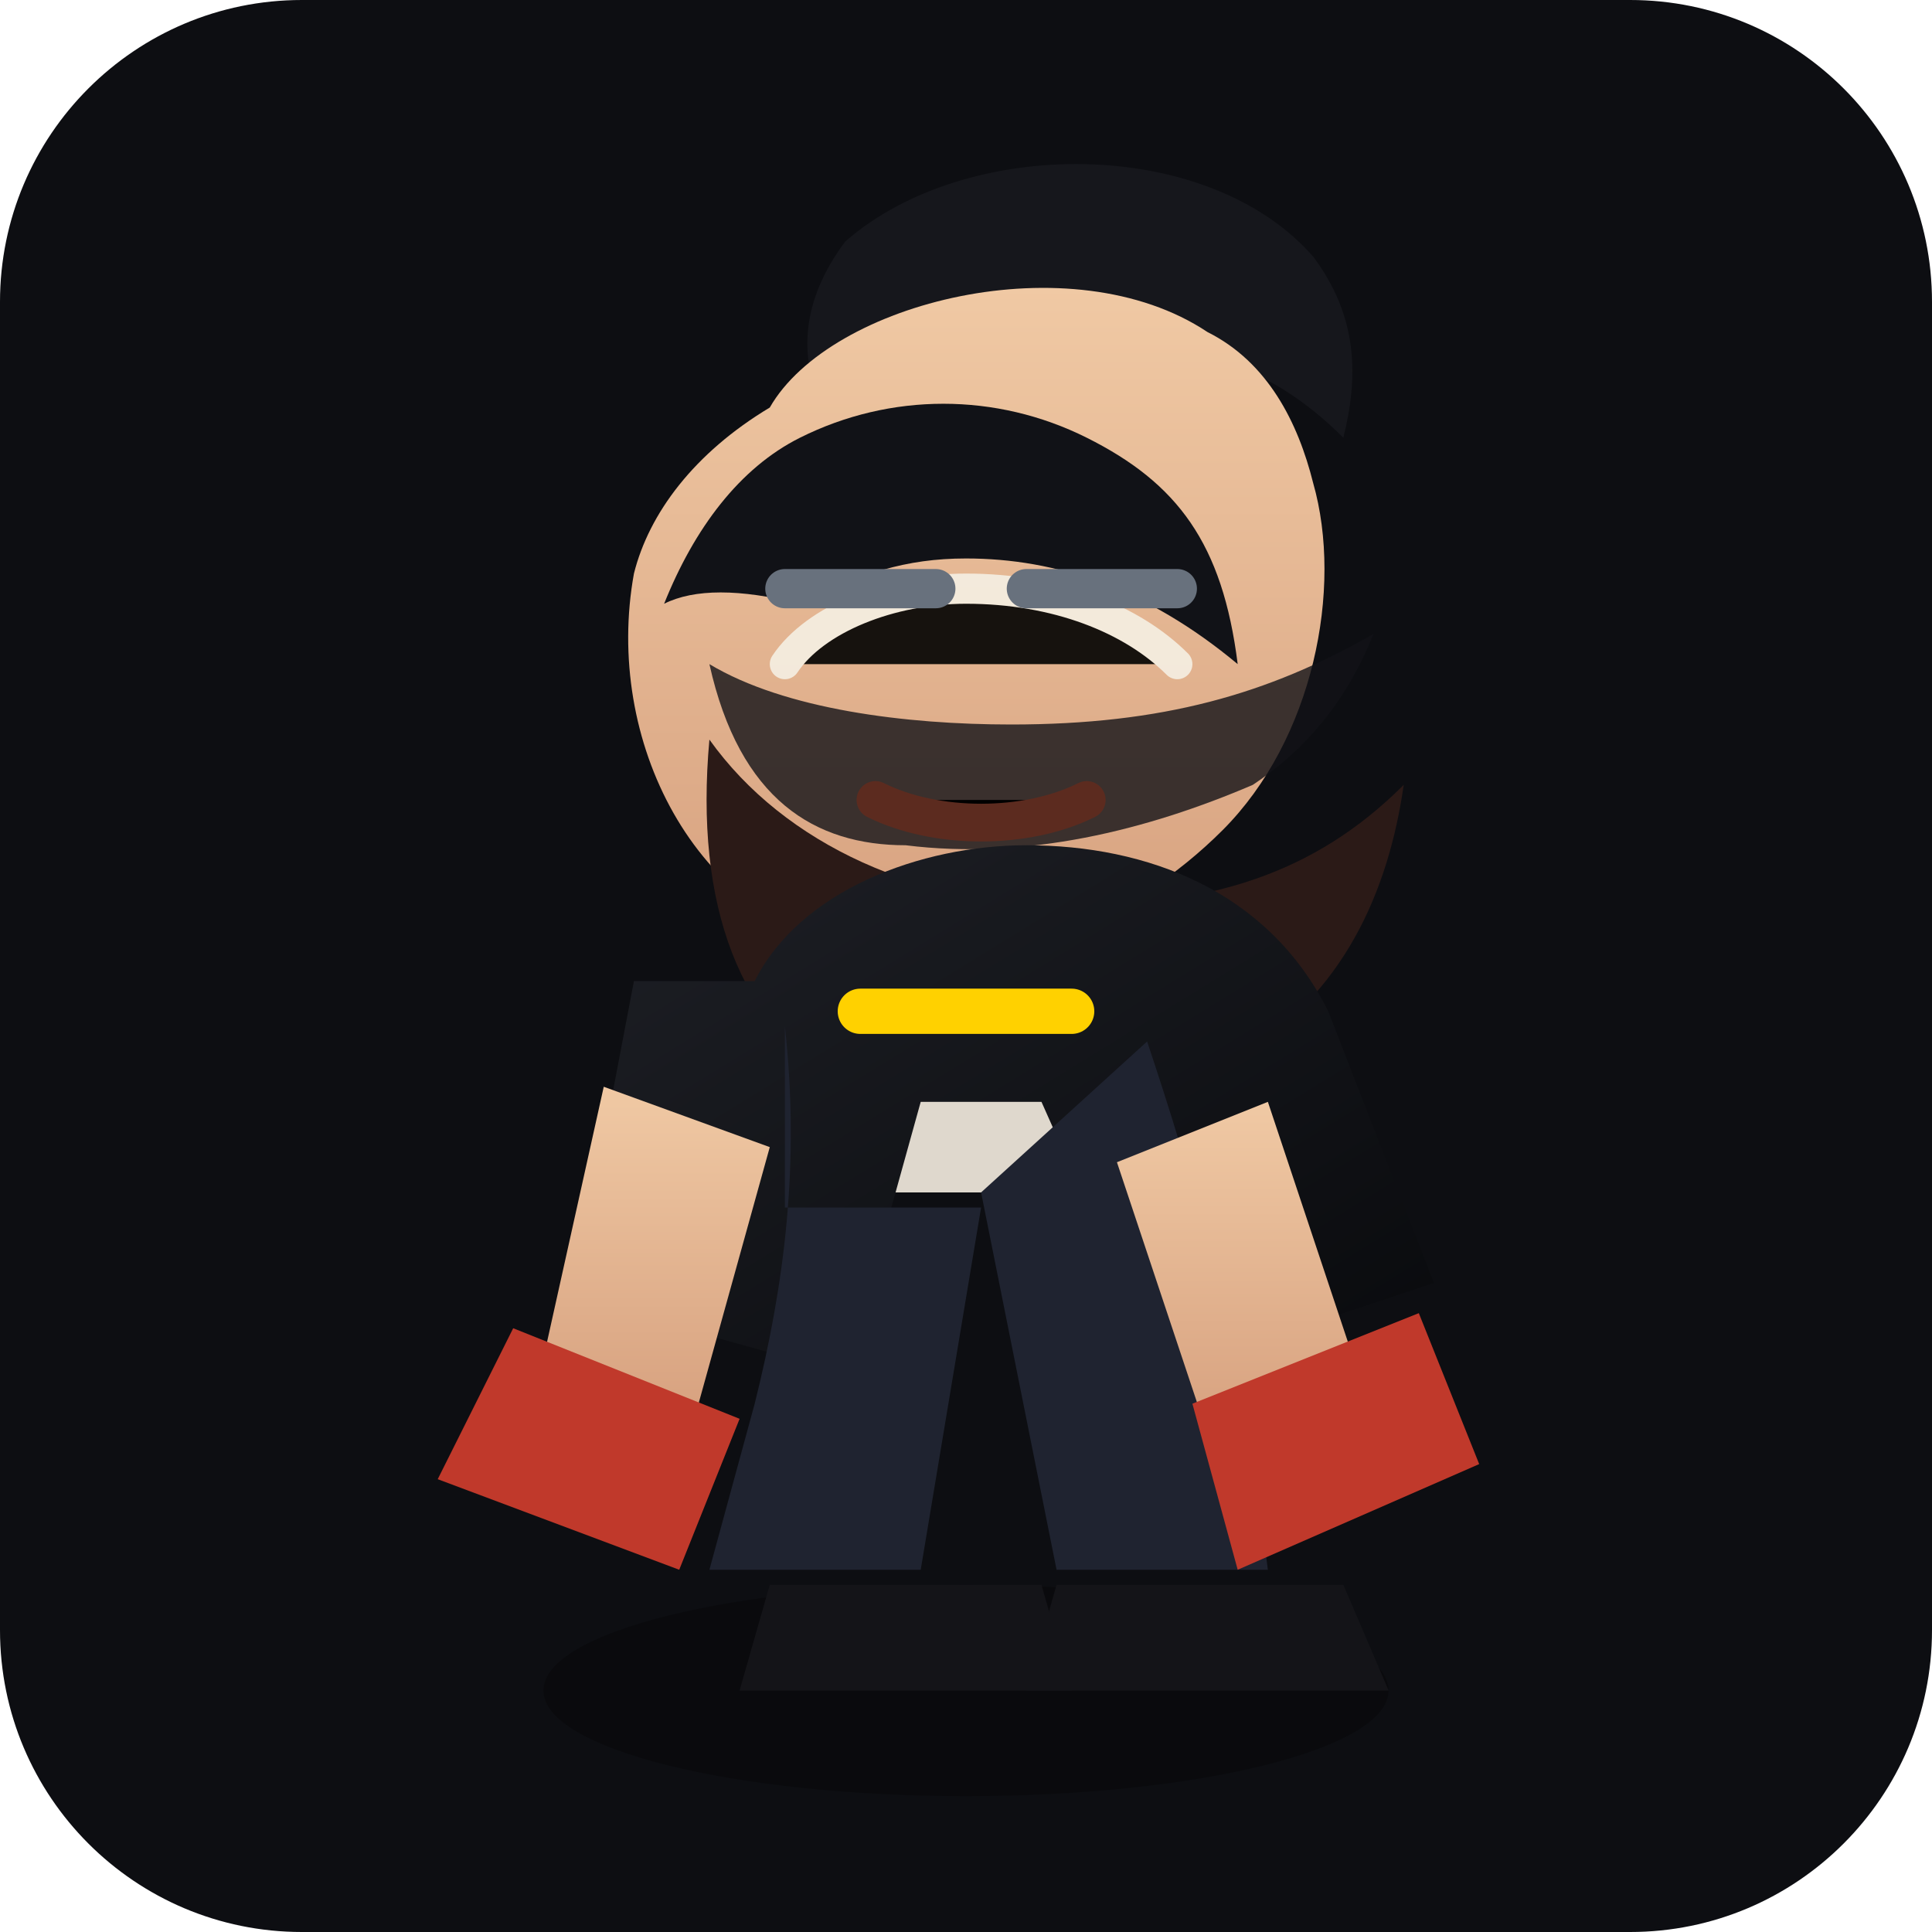
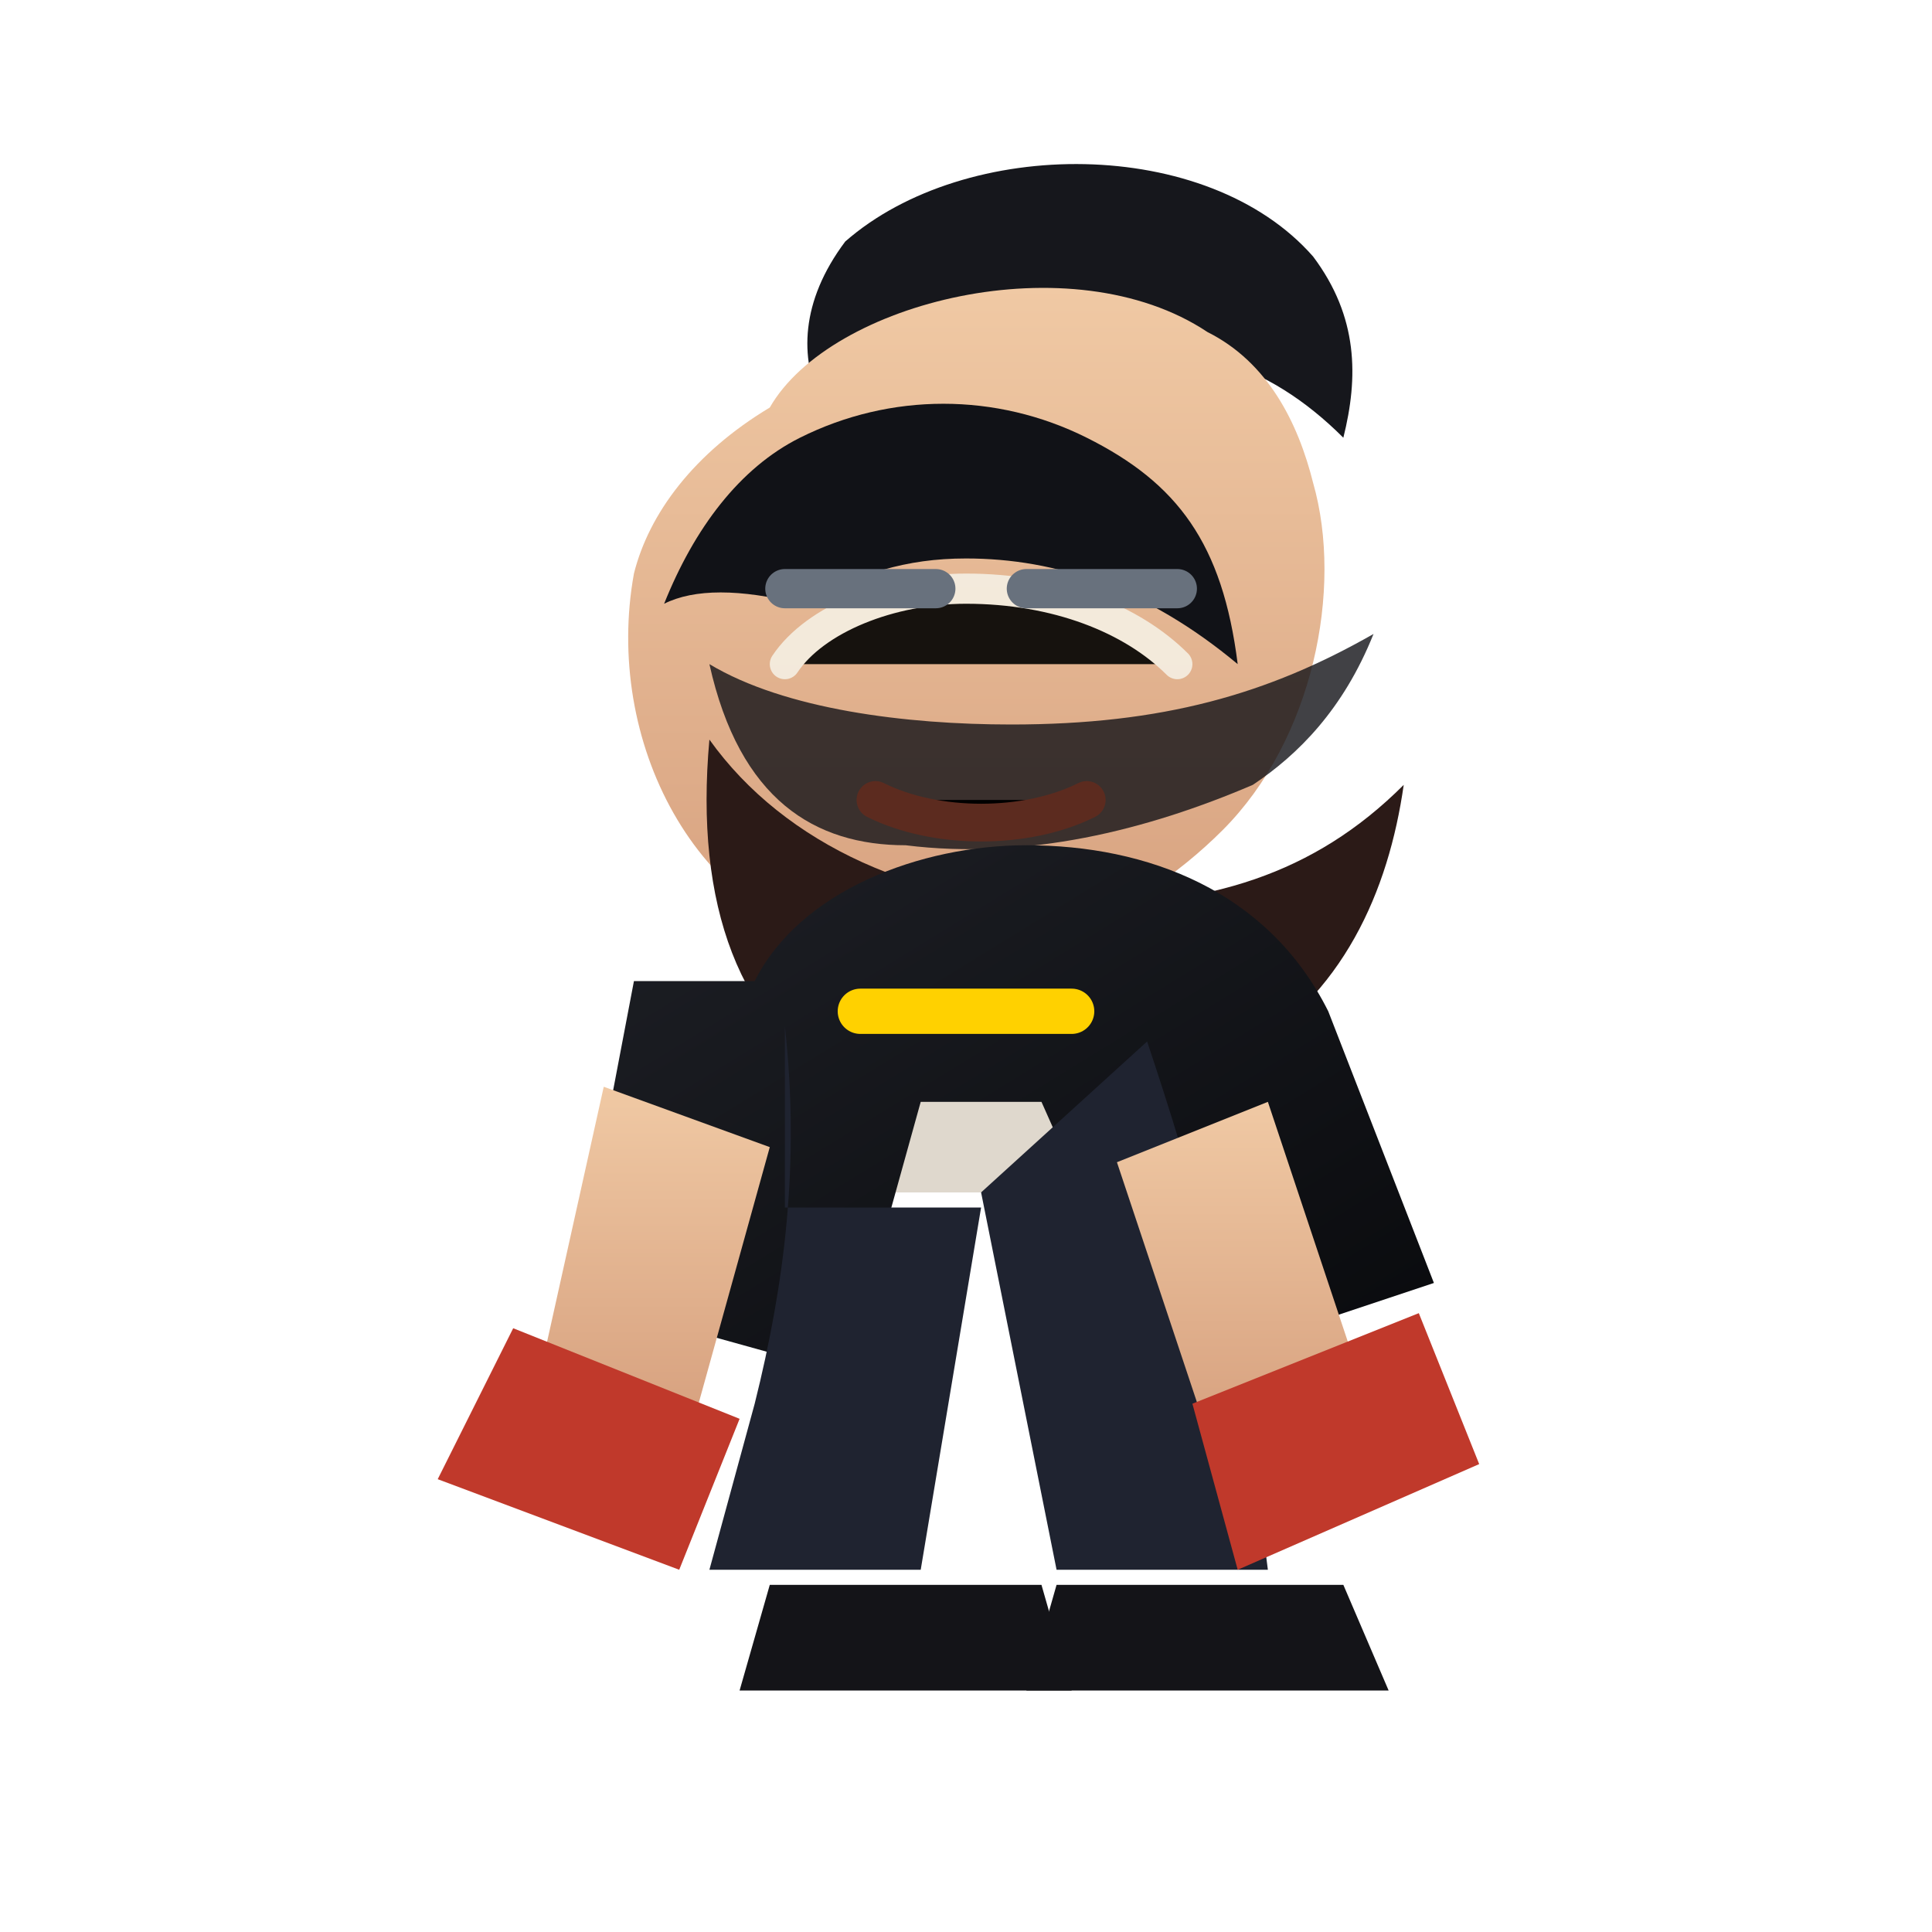
<svg xmlns="http://www.w3.org/2000/svg" viewBox="0 0 128 128" role="img" aria-labelledby="title">
  <defs>
    <linearGradient id="shirt" x1="0" x2="1" y1="0" y2="1">
      <stop offset="0" stop-color="#1e2026" />
      <stop offset="1" stop-color="#090a0d" />
    </linearGradient>
    <linearGradient id="skin" x1="0" x2="0" y1="0" y2="1">
      <stop offset="0" stop-color="#f0c9a4" />
      <stop offset="1" stop-color="#d7a17f" />
    </linearGradient>
  </defs>
-   <rect width="128" height="128" rx="20" fill="#0d0e12" />
-   <ellipse cx="64" cy="112" rx="28" ry="7" fill="#000" opacity=".25" />
  <path d="M56 16c8-7 24-7 31 1 3 4 3 8 2 12-5-5-11-7-18-5-5 1-8 4-10 8-5-1-11-8-5-16Z" fill="#16171c" />
  <path d="M51 27c4-7 20-11 29-5 4 2 6 6 7 10 2 7 0 17-6 23-6 6-15 10-24 8-11-2-17-14-15-25 1-4 4-8 9-11Z" fill="url(#skin)" />
  <path d="M47 49c5 7 14 11 24 11 9 0 16-2 22-8-1 7-4 14-11 18-7 5-18 6-26 2-7-4-10-12-9-23Z" fill="#2b1a17" />
  <path d="M53 40c4-2 7-3 11-3 6 0 12 2 18 7-1-8-4-12-10-15-6-3-13-3-19 0-4 2-7 6-9 11 2-1 5-1 9 0Z" fill="#111217" />
  <path d="M47 44c5 3 13 4 20 4 10 0 17-2 24-6-2 5-5 8-8 10-7 3-15 5-23 4-6 0-11-3-13-12Z" fill="#111217" opacity=".8" />
  <path d="M56 60h16l3 19H53Z" fill="#dfd8cd" />
  <path d="M50 65c3-6 11-9 18-9 8 0 16 3 20 11l7 18-18 6-8-18h-8l-5 18-18-5 4-21Z" fill="url(#shirt)" />
  <path d="M57 67h14" stroke="#ffd100" stroke-width="3" stroke-linecap="round" />
  <path d="M52 68c1 9 0 17-2 25l-3 11h14l4-24H52Z" fill="#1f2330" />
  <path d="M76 69c3 9 6 19 8 35H70l-5-25 11-10Z" fill="#1f2330" />
  <path d="M51 105h18l2 7H49Z" fill="#141418" />
  <path d="M70 105h19l3 7H68Z" fill="#141418" />
  <path d="M40 72l-4 18 10 4 5-18-11-4Z" fill="url(#skin)" />
  <path d="M84 73l6 18-10 4-6-18 10-4Z" fill="url(#skin)" />
  <path d="M34 88l15 6-4 10-16-6 5-10Z" fill="#c0392b" />
  <path d="M79 93l15-6 4 10-16 7-3-11Z" fill="#c0392b" />
  <path d="M52 44c2-3 7-5 12-5 6 0 11 2 14 5" stroke="#f5efe3" stroke-width="2" stroke-linecap="round" opacity=".9" />
  <path d="M58 53c4 2 10 2 14 0" stroke="#5c2b1f" stroke-width="2.5" stroke-linecap="round" />
  <path d="M52 39h10M68 39h10" stroke="#68717d" stroke-width="2.6" stroke-linecap="round" />
</svg>
